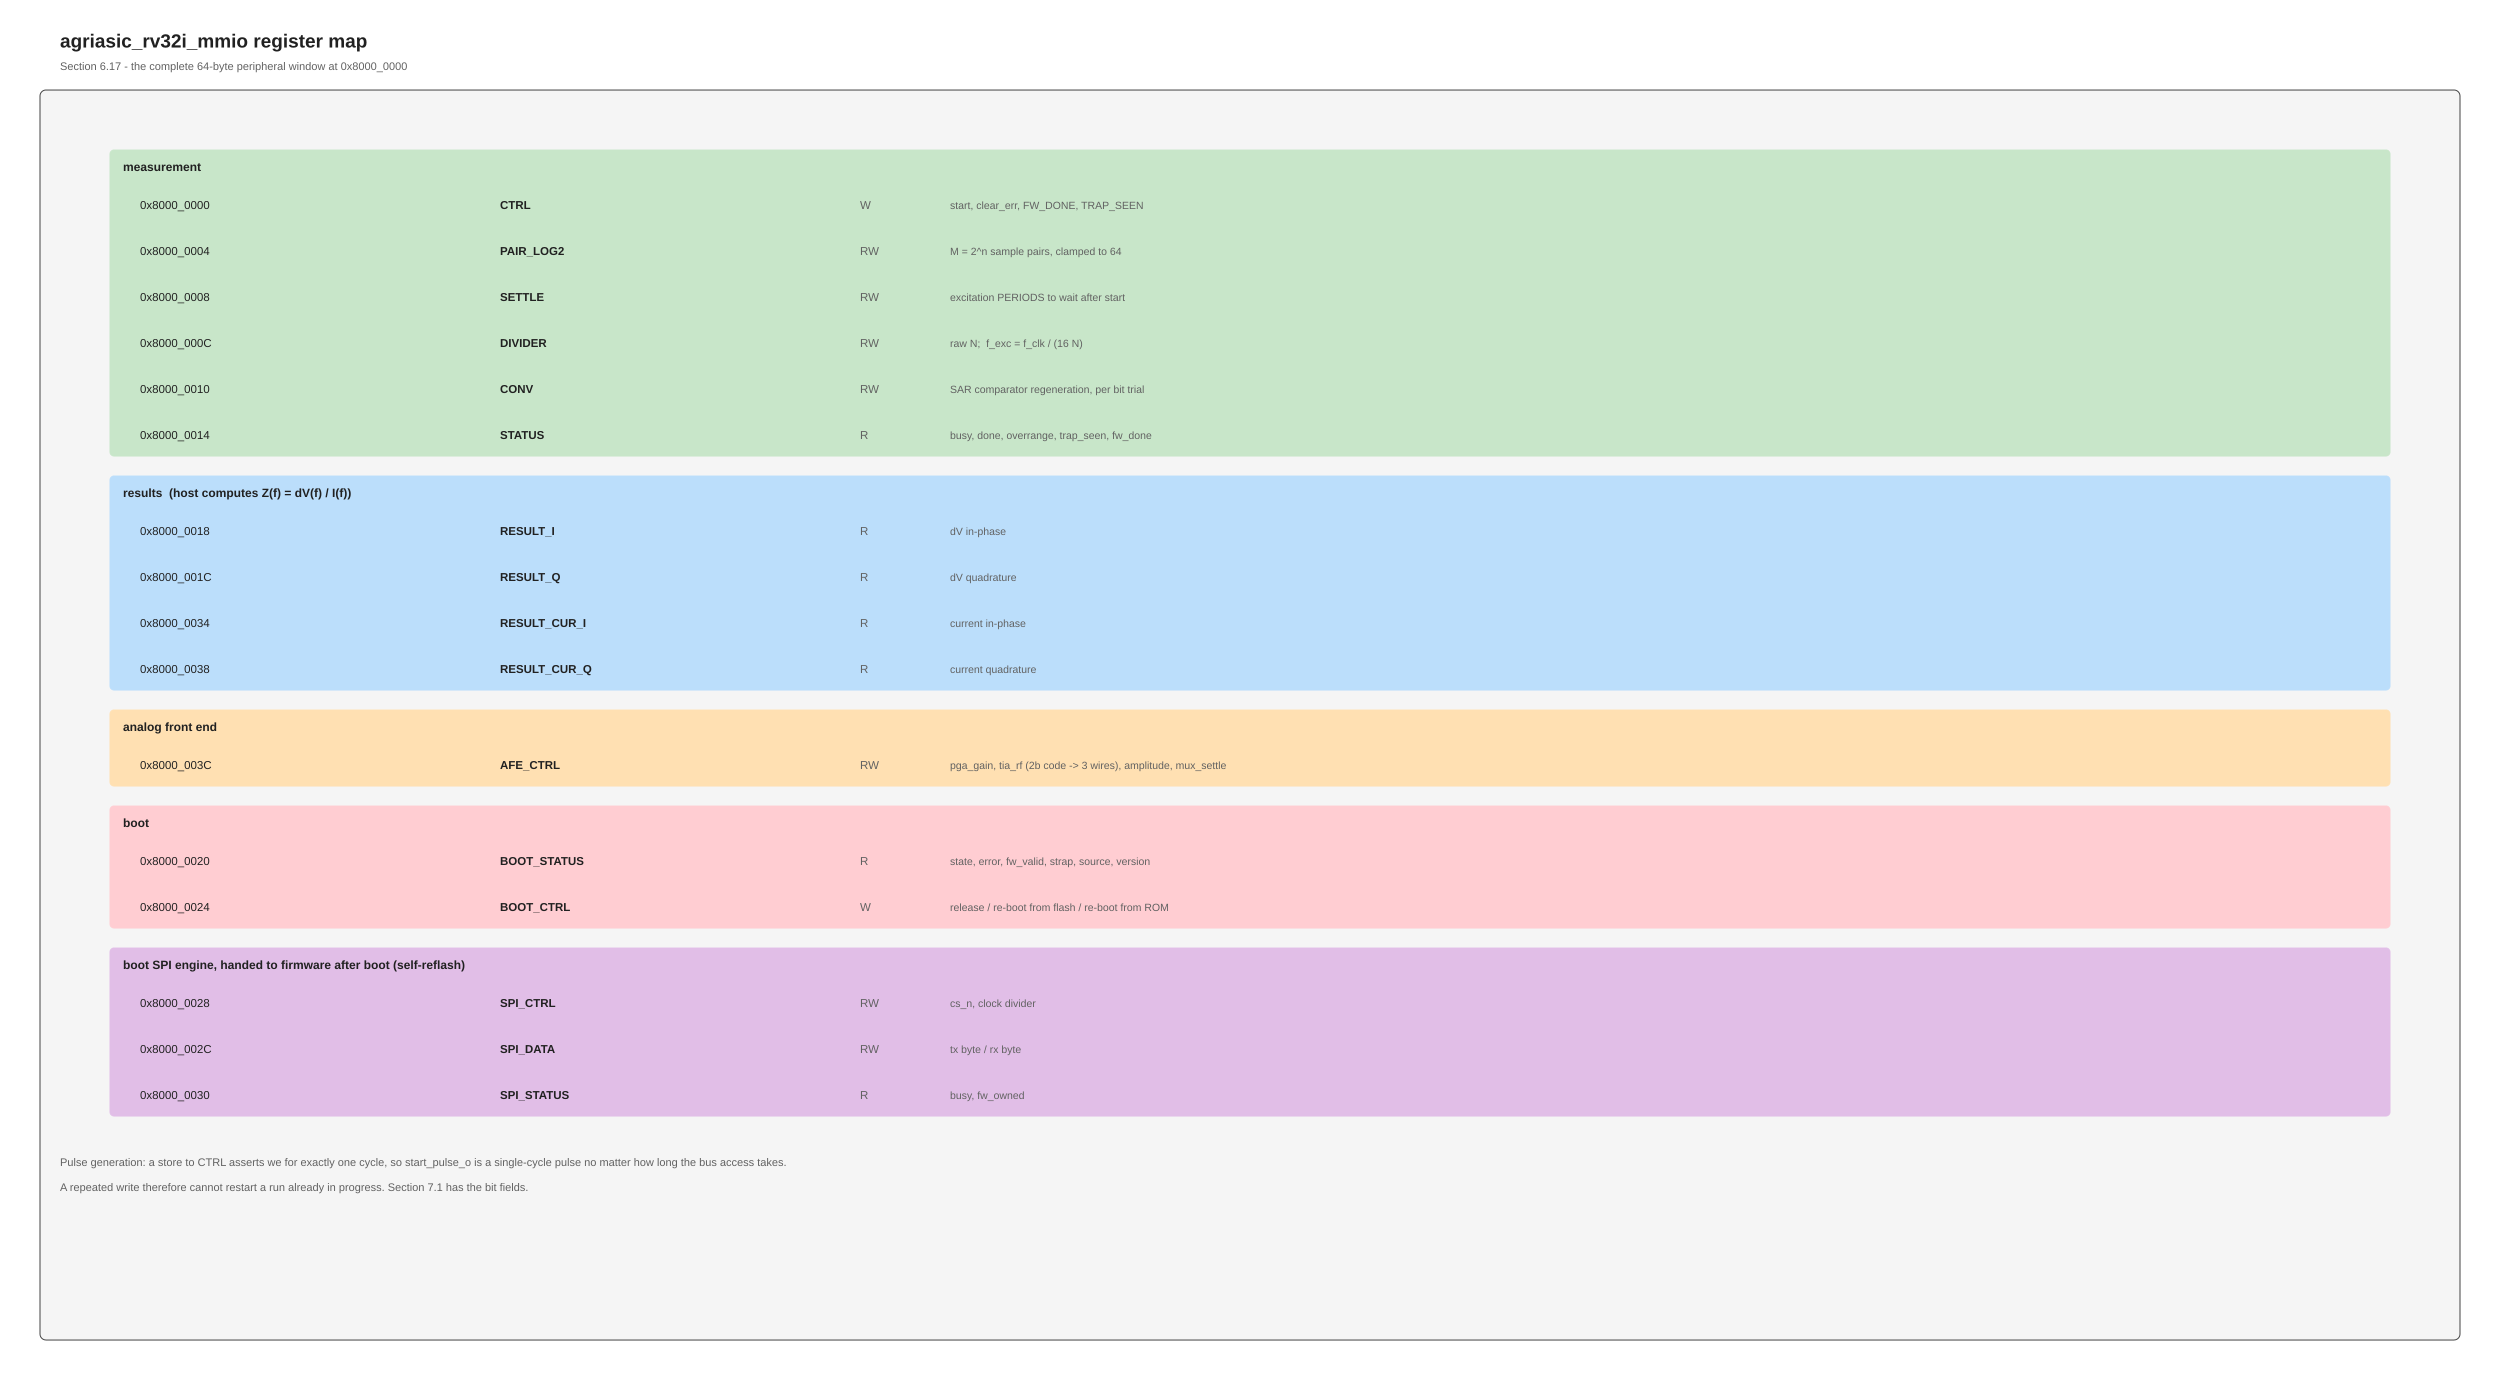
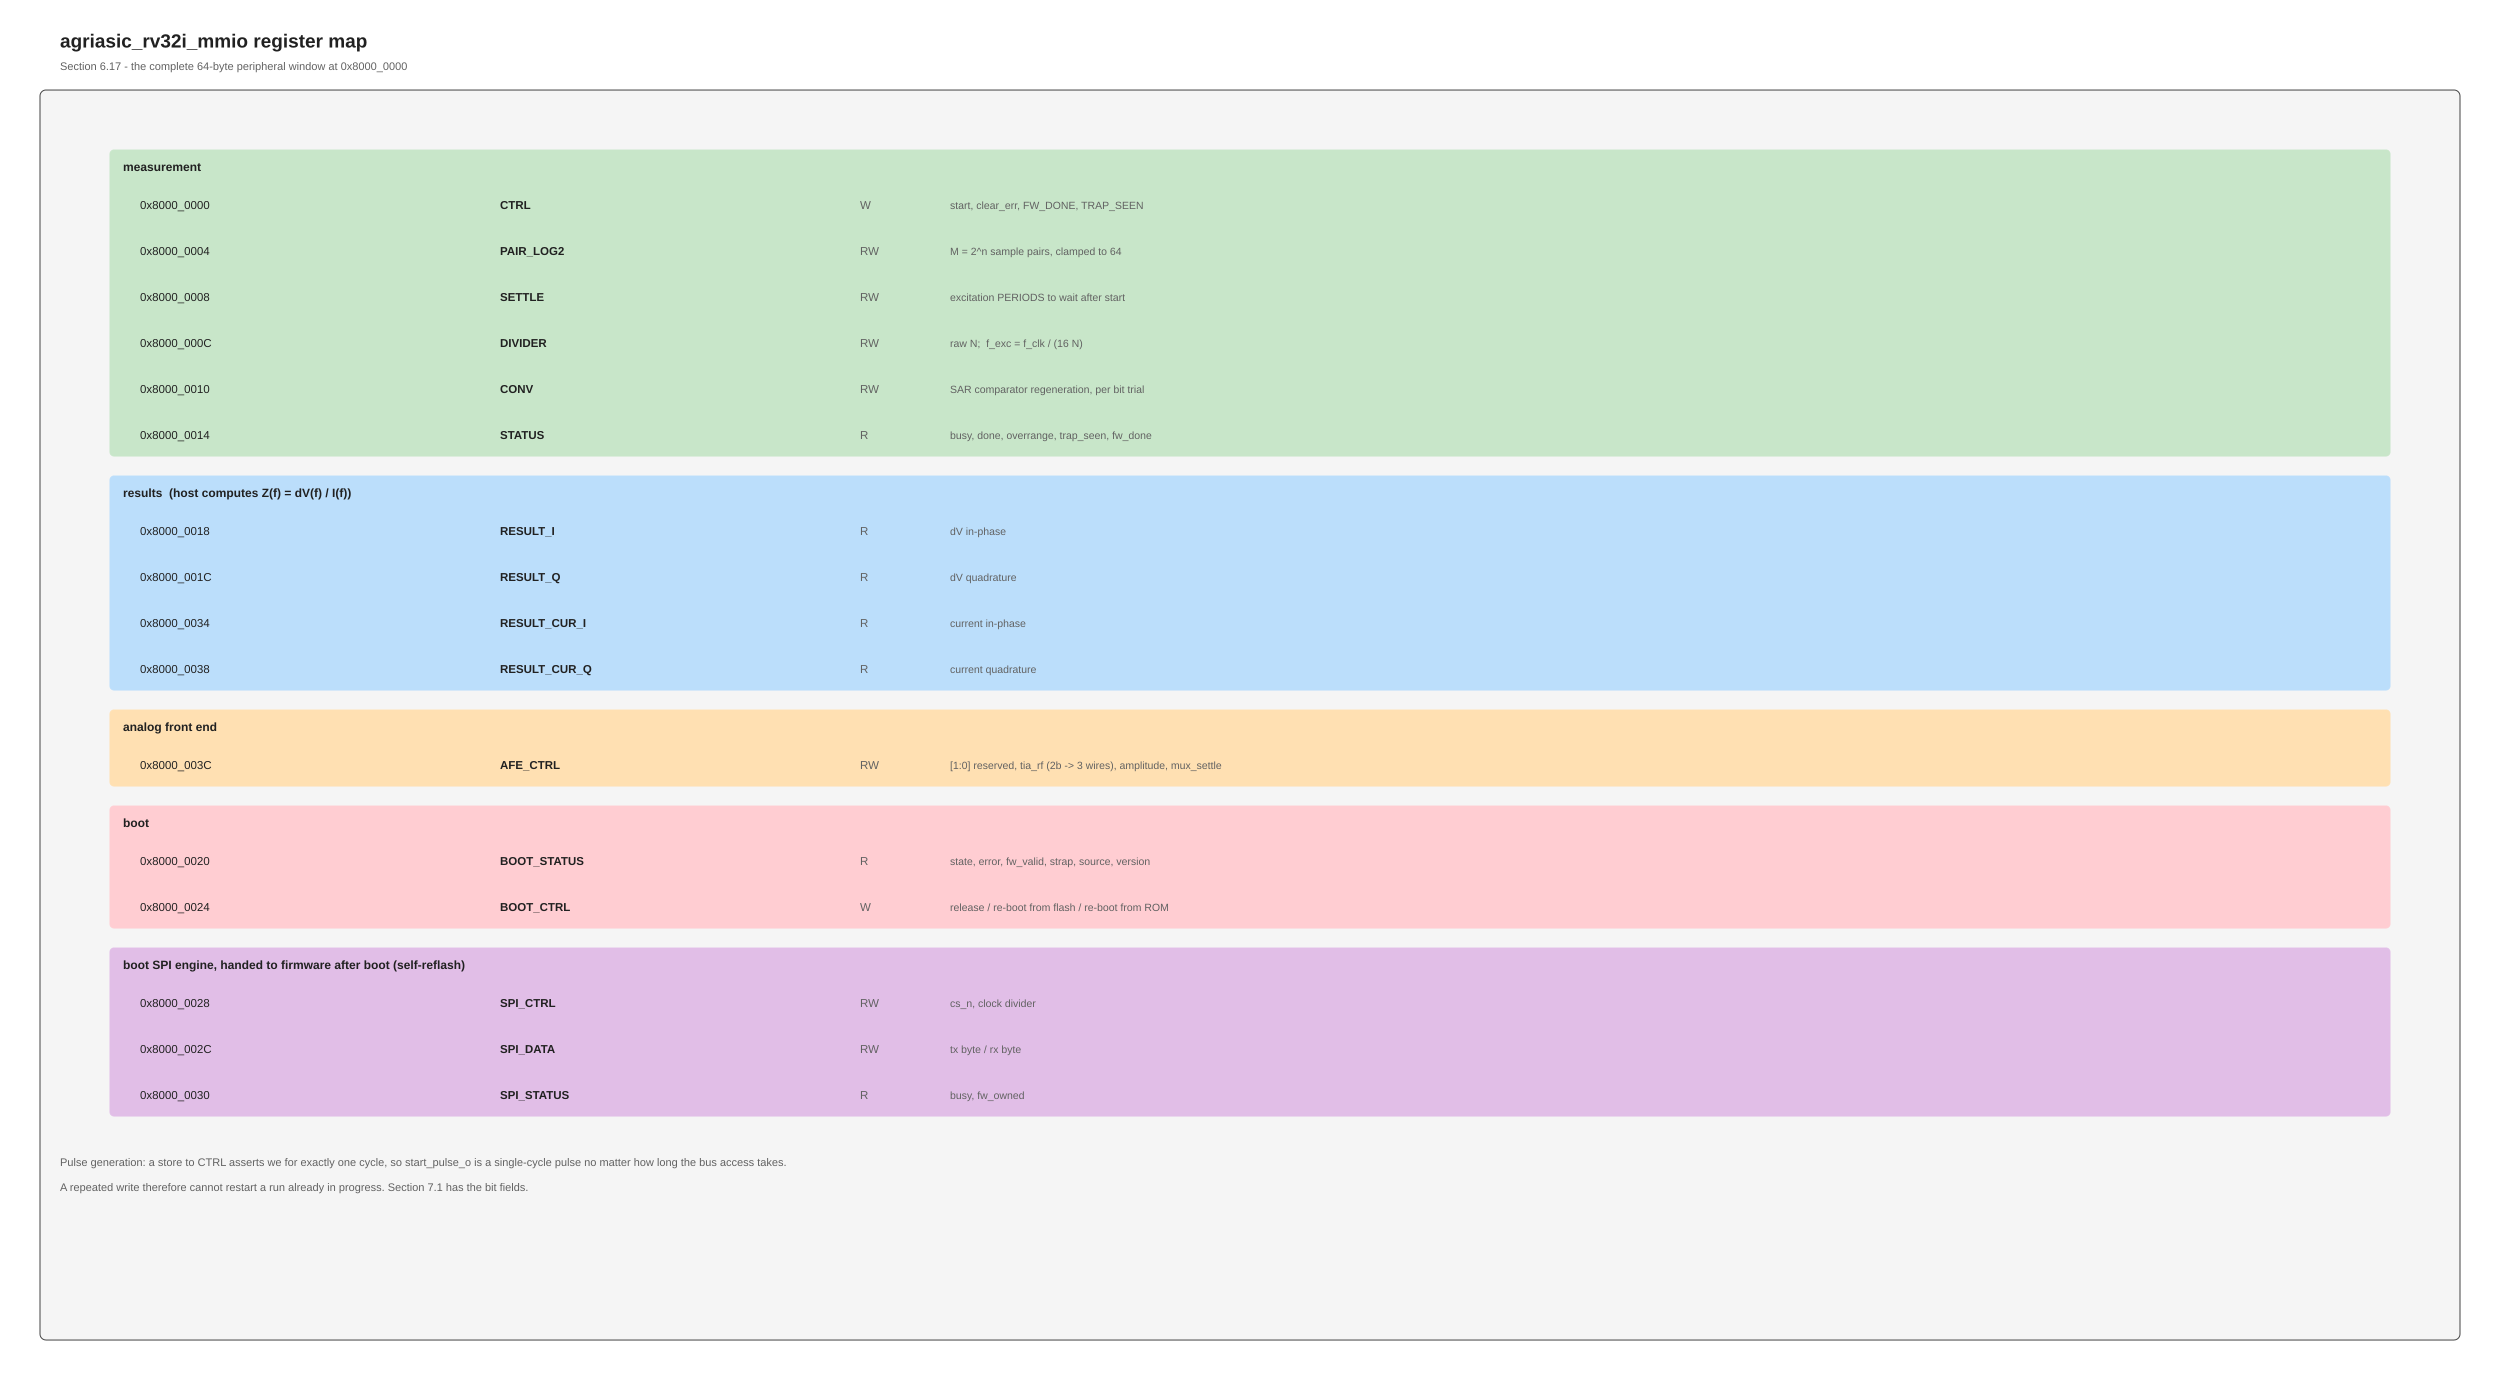
<svg xmlns="http://www.w3.org/2000/svg" width="5000" height="2800" viewBox="0 0 5000 2800" role="img" aria-labelledby="t d">
  <defs>
    <marker id="mb" markerWidth="10" markerHeight="8" refX="9" refY="4" orient="auto">
      <path d="M0,0 L10,4 L0,8 z" fill="#1565C0" />
    </marker>
    <marker id="mg" markerWidth="10" markerHeight="8" refX="9" refY="4" orient="auto">
      <path d="M0,0 L10,4 L0,8 z" fill="#1B5E20" />
    </marker>
    <marker id="mo" markerWidth="10" markerHeight="8" refX="9" refY="4" orient="auto">
      <path d="M0,0 L10,4 L0,8 z" fill="#E65100" />
    </marker>
    <marker id="mp" markerWidth="10" markerHeight="8" refX="9" refY="4" orient="auto">
      <path d="M0,0 L10,4 L0,8 z" fill="#7B1FA2" />
    </marker>
    <marker id="mr" markerWidth="10" markerHeight="8" refX="9" refY="4" orient="auto">
      <path d="M0,0 L10,4 L0,8 z" fill="#B71C1C" />
    </marker>
    <marker id="mk" markerWidth="10" markerHeight="8" refX="9" refY="4" orient="auto">
      <path d="M0,0 L10,4 L0,8 z" fill="#212121" />
    </marker>
    <marker id="my" markerWidth="10" markerHeight="8" refX="9" refY="4" orient="auto">
      <path d="M0,0 L10,4 L0,8 z" fill="#616161" />
    </marker>
  </defs>
  <rect width="5000" height="2800" fill="#fff" />
  <text x="120" y="95" font-family="Arial" font-size="38" font-weight="700" fill="#212121">agriasic_rv32i_mmio register map</text>
  <text x="120" y="140" font-family="Arial" font-size="22" fill="#616161">Section 6.17 - the complete 64-byte peripheral window at 0x8000_0000</text>
  <rect x="80" y="180" width="4840" height="2500" rx="12" fill="#F5F5F5" stroke="#444" stroke-width="2" />
  <rect x="220" y="300" width="4560" height="612" rx="8" fill="#C8E6C9" stroke="#C8E6C9" stroke-width="2" />
  <text x="246" y="342" font-family="Arial" font-size="24" font-weight="700" fill="#212121" xml:space="preserve">measurement</text>
  <text x="280" y="418" font-family="Arial" font-size="23" fill="#212121" xml:space="preserve">0x8000_0000</text>
  <text x="1000" y="418" font-family="Arial" font-size="23" font-weight="700" fill="#212121" xml:space="preserve">CTRL</text>
  <text x="1720" y="418" font-family="Arial" font-size="23" fill="#616161" xml:space="preserve">W</text>
  <text x="1900" y="418" font-family="Arial" font-size="21" fill="#616161" xml:space="preserve">start, clear_err, FW_DONE, TRAP_SEEN</text>
  <text x="280" y="510" font-family="Arial" font-size="23" fill="#212121" xml:space="preserve">0x8000_0004</text>
  <text x="1000" y="510" font-family="Arial" font-size="23" font-weight="700" fill="#212121" xml:space="preserve">PAIR_LOG2</text>
  <text x="1720" y="510" font-family="Arial" font-size="23" fill="#616161" xml:space="preserve">RW</text>
  <text x="1900" y="510" font-family="Arial" font-size="21" fill="#616161" xml:space="preserve">M = 2^n sample pairs, clamped to 64</text>
  <text x="280" y="602" font-family="Arial" font-size="23" fill="#212121" xml:space="preserve">0x8000_0008</text>
  <text x="1000" y="602" font-family="Arial" font-size="23" font-weight="700" fill="#212121" xml:space="preserve">SETTLE</text>
  <text x="1720" y="602" font-family="Arial" font-size="23" fill="#616161" xml:space="preserve">RW</text>
  <text x="1900" y="602" font-family="Arial" font-size="21" fill="#616161" xml:space="preserve">excitation PERIODS to wait after start</text>
  <text x="280" y="694" font-family="Arial" font-size="23" fill="#212121" xml:space="preserve">0x8000_000C</text>
  <text x="1000" y="694" font-family="Arial" font-size="23" font-weight="700" fill="#212121" xml:space="preserve">DIVIDER</text>
  <text x="1720" y="694" font-family="Arial" font-size="23" fill="#616161" xml:space="preserve">RW</text>
  <text x="1900" y="694" font-family="Arial" font-size="21" fill="#616161" xml:space="preserve">raw N;  f_exc = f_clk / (16 N)</text>
  <text x="280" y="786" font-family="Arial" font-size="23" fill="#212121" xml:space="preserve">0x8000_0010</text>
  <text x="1000" y="786" font-family="Arial" font-size="23" font-weight="700" fill="#212121" xml:space="preserve">CONV</text>
  <text x="1720" y="786" font-family="Arial" font-size="23" fill="#616161" xml:space="preserve">RW</text>
  <text x="1900" y="786" font-family="Arial" font-size="21" fill="#616161" xml:space="preserve">SAR comparator regeneration, per bit trial</text>
  <text x="280" y="878" font-family="Arial" font-size="23" fill="#212121" xml:space="preserve">0x8000_0014</text>
  <text x="1000" y="878" font-family="Arial" font-size="23" font-weight="700" fill="#212121" xml:space="preserve">STATUS</text>
  <text x="1720" y="878" font-family="Arial" font-size="23" fill="#616161" xml:space="preserve">R</text>
  <text x="1900" y="878" font-family="Arial" font-size="21" fill="#616161" xml:space="preserve">busy, done, overrange, trap_seen, fw_done</text>
  <rect x="220" y="952" width="4560" height="428" rx="8" fill="#BBDEFB" stroke="#BBDEFB" stroke-width="2" />
  <text x="246" y="994" font-family="Arial" font-size="24" font-weight="700" fill="#212121" xml:space="preserve">results  (host computes Z(f) = dV(f) / I(f))</text>
  <text x="280" y="1070" font-family="Arial" font-size="23" fill="#212121" xml:space="preserve">0x8000_0018</text>
  <text x="1000" y="1070" font-family="Arial" font-size="23" font-weight="700" fill="#212121" xml:space="preserve">RESULT_I</text>
  <text x="1720" y="1070" font-family="Arial" font-size="23" fill="#616161" xml:space="preserve">R</text>
  <text x="1900" y="1070" font-family="Arial" font-size="21" fill="#616161" xml:space="preserve">dV in-phase</text>
  <text x="280" y="1162" font-family="Arial" font-size="23" fill="#212121" xml:space="preserve">0x8000_001C</text>
  <text x="1000" y="1162" font-family="Arial" font-size="23" font-weight="700" fill="#212121" xml:space="preserve">RESULT_Q</text>
  <text x="1720" y="1162" font-family="Arial" font-size="23" fill="#616161" xml:space="preserve">R</text>
  <text x="1900" y="1162" font-family="Arial" font-size="21" fill="#616161" xml:space="preserve">dV quadrature</text>
  <text x="280" y="1254" font-family="Arial" font-size="23" fill="#212121" xml:space="preserve">0x8000_0034</text>
  <text x="1000" y="1254" font-family="Arial" font-size="23" font-weight="700" fill="#212121" xml:space="preserve">RESULT_CUR_I</text>
  <text x="1720" y="1254" font-family="Arial" font-size="23" fill="#616161" xml:space="preserve">R</text>
  <text x="1900" y="1254" font-family="Arial" font-size="21" fill="#616161" xml:space="preserve">current in-phase</text>
  <text x="280" y="1346" font-family="Arial" font-size="23" fill="#212121" xml:space="preserve">0x8000_0038</text>
  <text x="1000" y="1346" font-family="Arial" font-size="23" font-weight="700" fill="#212121" xml:space="preserve">RESULT_CUR_Q</text>
  <text x="1720" y="1346" font-family="Arial" font-size="23" fill="#616161" xml:space="preserve">R</text>
  <text x="1900" y="1346" font-family="Arial" font-size="21" fill="#616161" xml:space="preserve">current quadrature</text>
  <rect x="220" y="1420" width="4560" height="152" rx="8" fill="#FFE0B2" stroke="#FFE0B2" stroke-width="2" />
  <text x="246" y="1462" font-family="Arial" font-size="24" font-weight="700" fill="#212121" xml:space="preserve">analog front end</text>
  <text x="280" y="1538" font-family="Arial" font-size="23" fill="#212121" xml:space="preserve">0x8000_003C</text>
  <text x="1000" y="1538" font-family="Arial" font-size="23" font-weight="700" fill="#212121" xml:space="preserve">AFE_CTRL</text>
  <text x="1720" y="1538" font-family="Arial" font-size="23" fill="#616161" xml:space="preserve">RW</text>
-   <text x="1900" y="1538" font-family="Arial" font-size="21" fill="#616161" xml:space="preserve">pga_gain, tia_rf (2b code -&gt; 3 wires), amplitude, mux_settle</text>
+   <text x="1900" y="1538" font-family="Arial" font-size="21" fill="#616161" xml:space="preserve">[1:0] reserved, tia_rf (2b -&gt; 3 wires), amplitude, mux_settle</text>
  <rect x="220" y="1612" width="4560" height="244" rx="8" fill="#FFCDD2" stroke="#FFCDD2" stroke-width="2" />
  <text x="246" y="1654" font-family="Arial" font-size="24" font-weight="700" fill="#212121" xml:space="preserve">boot</text>
  <text x="280" y="1730" font-family="Arial" font-size="23" fill="#212121" xml:space="preserve">0x8000_0020</text>
  <text x="1000" y="1730" font-family="Arial" font-size="23" font-weight="700" fill="#212121" xml:space="preserve">BOOT_STATUS</text>
  <text x="1720" y="1730" font-family="Arial" font-size="23" fill="#616161" xml:space="preserve">R</text>
  <text x="1900" y="1730" font-family="Arial" font-size="21" fill="#616161" xml:space="preserve">state, error, fw_valid, strap, source, version</text>
  <text x="280" y="1822" font-family="Arial" font-size="23" fill="#212121" xml:space="preserve">0x8000_0024</text>
  <text x="1000" y="1822" font-family="Arial" font-size="23" font-weight="700" fill="#212121" xml:space="preserve">BOOT_CTRL</text>
  <text x="1720" y="1822" font-family="Arial" font-size="23" fill="#616161" xml:space="preserve">W</text>
  <text x="1900" y="1822" font-family="Arial" font-size="21" fill="#616161" xml:space="preserve">release / re-boot from flash / re-boot from ROM</text>
  <rect x="220" y="1896" width="4560" height="336" rx="8" fill="#E1BEE7" stroke="#E1BEE7" stroke-width="2" />
  <text x="246" y="1938" font-family="Arial" font-size="24" font-weight="700" fill="#212121" xml:space="preserve">boot SPI engine, handed to firmware after boot (self-reflash)</text>
  <text x="280" y="2014" font-family="Arial" font-size="23" fill="#212121" xml:space="preserve">0x8000_0028</text>
  <text x="1000" y="2014" font-family="Arial" font-size="23" font-weight="700" fill="#212121" xml:space="preserve">SPI_CTRL</text>
  <text x="1720" y="2014" font-family="Arial" font-size="23" fill="#616161" xml:space="preserve">RW</text>
  <text x="1900" y="2014" font-family="Arial" font-size="21" fill="#616161" xml:space="preserve">cs_n, clock divider</text>
  <text x="280" y="2106" font-family="Arial" font-size="23" fill="#212121" xml:space="preserve">0x8000_002C</text>
  <text x="1000" y="2106" font-family="Arial" font-size="23" font-weight="700" fill="#212121" xml:space="preserve">SPI_DATA</text>
  <text x="1720" y="2106" font-family="Arial" font-size="23" fill="#616161" xml:space="preserve">RW</text>
  <text x="1900" y="2106" font-family="Arial" font-size="21" fill="#616161" xml:space="preserve">tx byte / rx byte</text>
  <text x="280" y="2198" font-family="Arial" font-size="23" fill="#212121" xml:space="preserve">0x8000_0030</text>
  <text x="1000" y="2198" font-family="Arial" font-size="23" font-weight="700" fill="#212121" xml:space="preserve">SPI_STATUS</text>
  <text x="1720" y="2198" font-family="Arial" font-size="23" fill="#616161" xml:space="preserve">R</text>
  <text x="1900" y="2198" font-family="Arial" font-size="21" fill="#616161" xml:space="preserve">busy, fw_owned</text>
  <text x="120" y="2332" font-family="Arial" font-size="22" fill="#616161" xml:space="preserve">Pulse generation: a store to CTRL asserts we for exactly one cycle, so start_pulse_o is a single-cycle pulse no matter how long the bus access takes.</text>
  <text x="120" y="2382" font-family="Arial" font-size="22" fill="#616161" xml:space="preserve">A repeated write therefore cannot restart a run already in progress. Section 7.1 has the bit fields.</text>
</svg>
